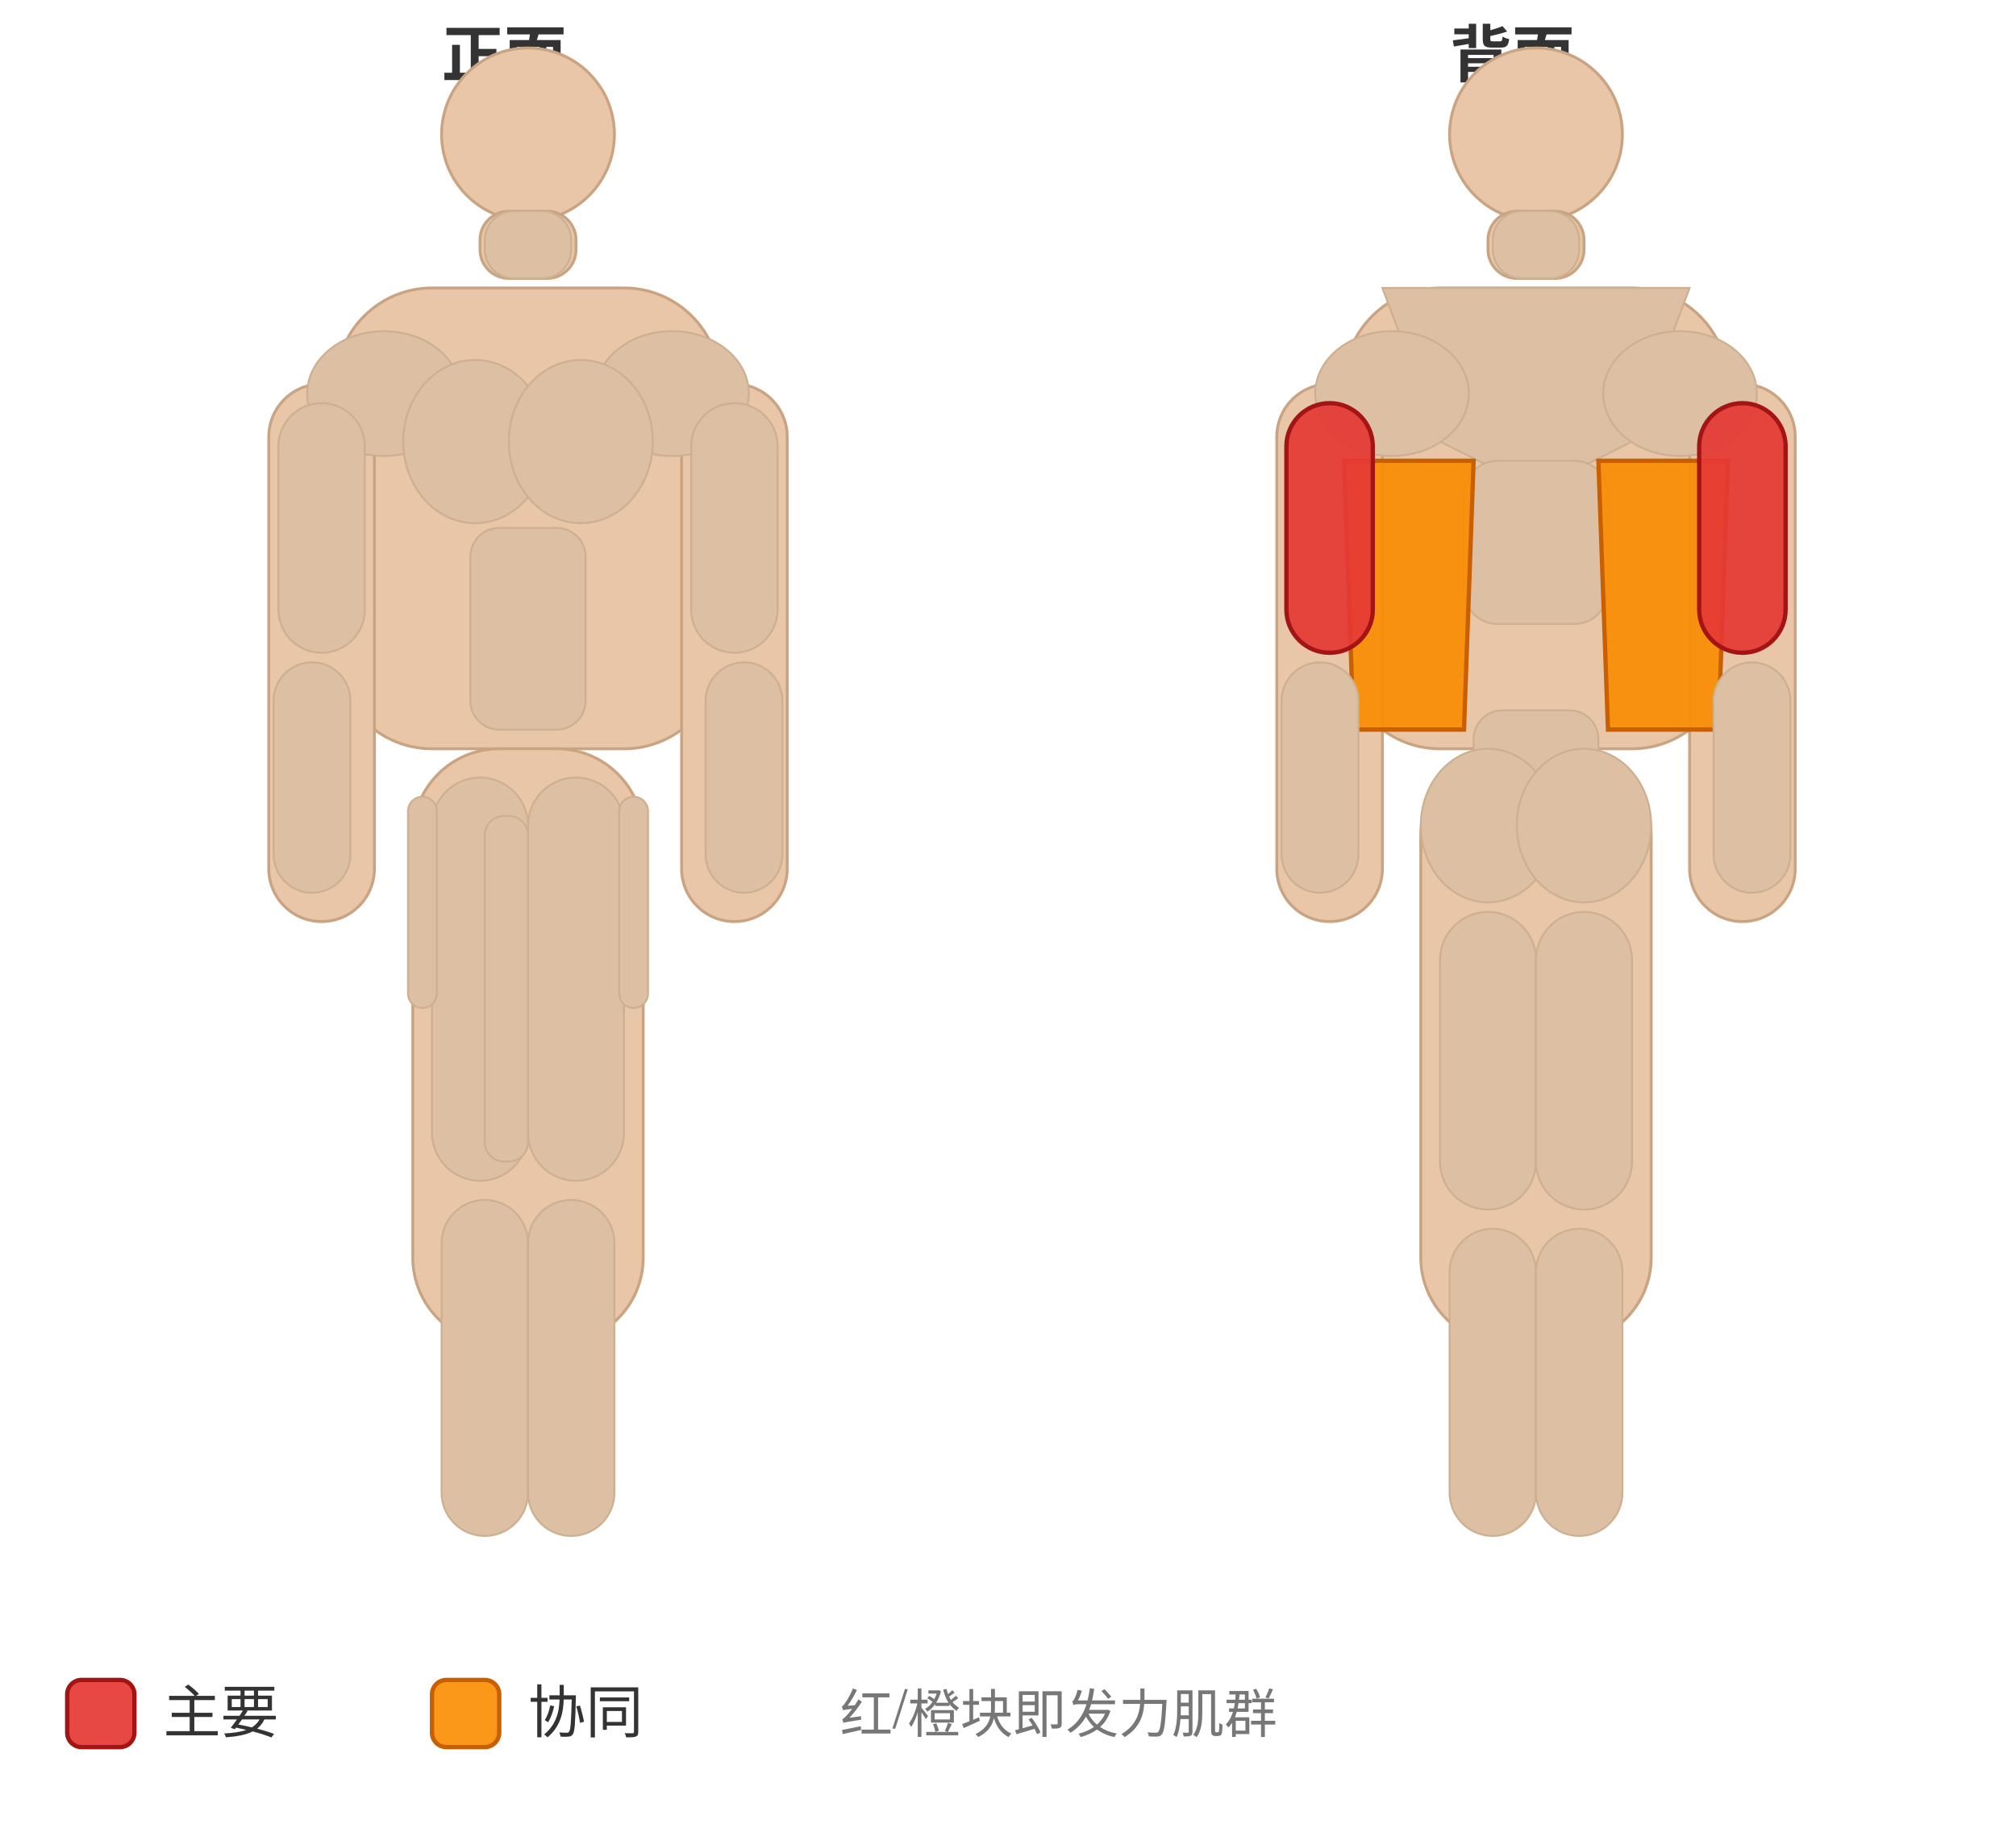
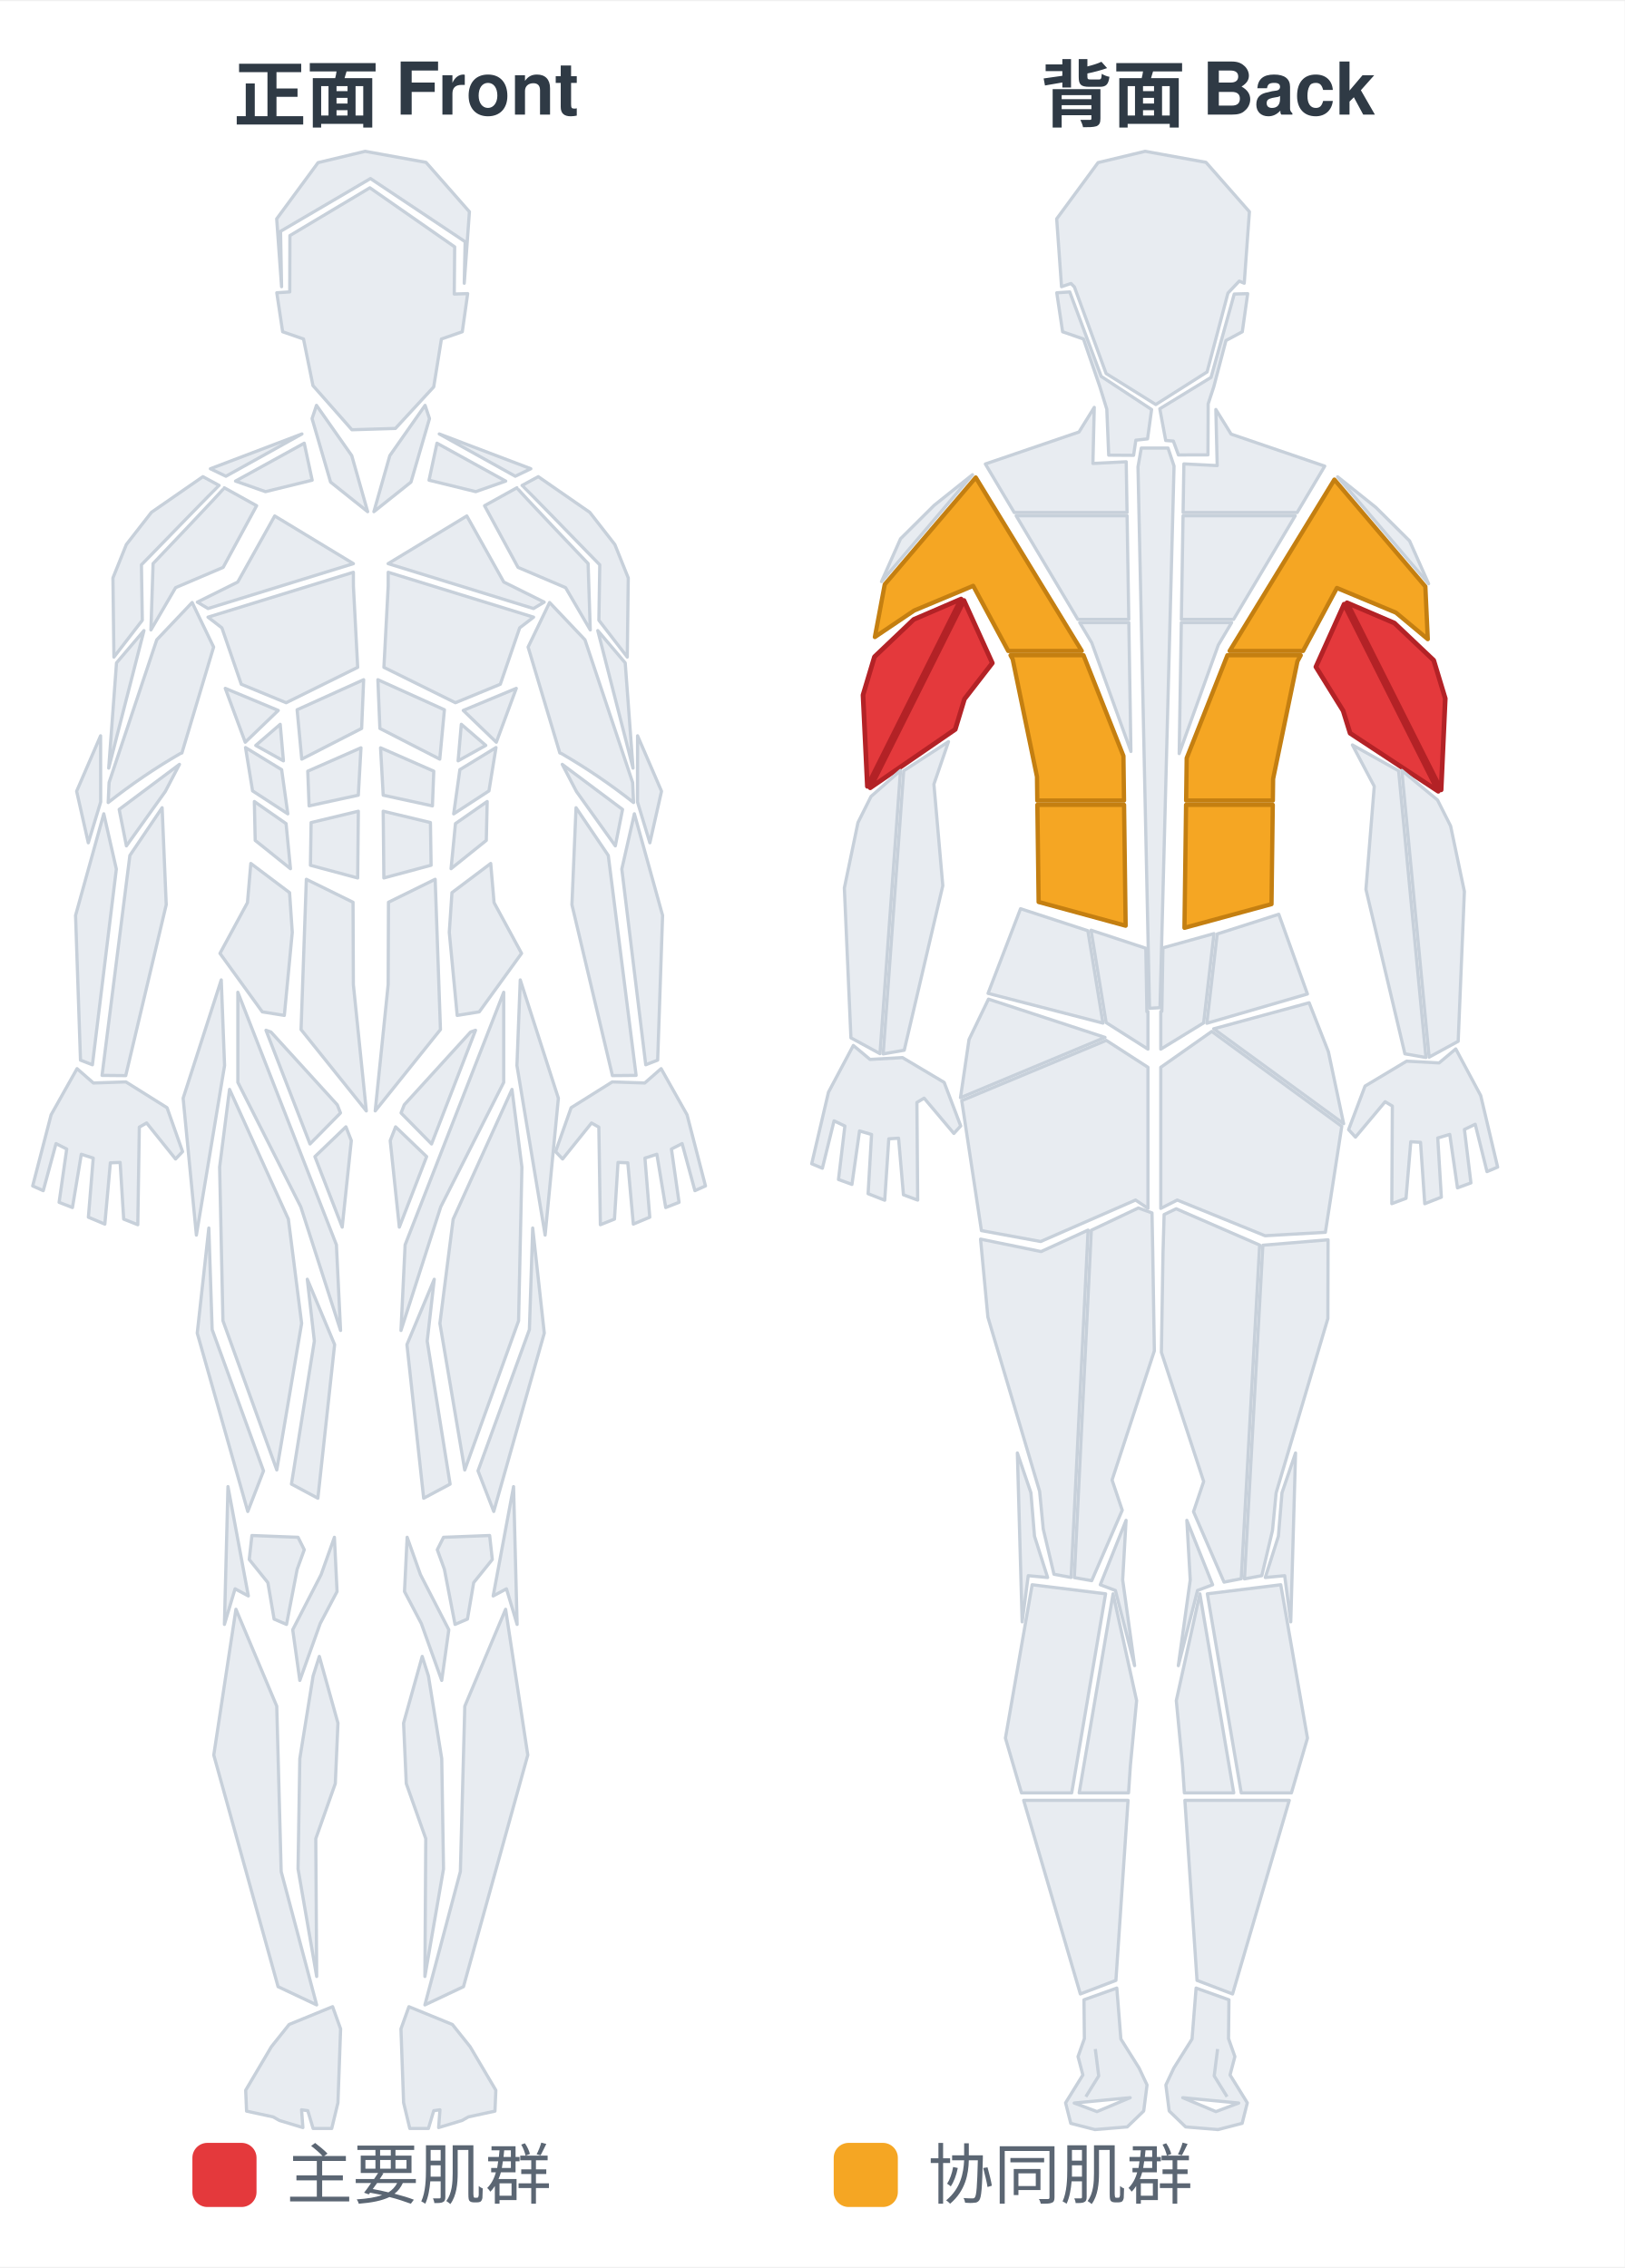
- <svg xmlns="http://www.w3.org/2000/svg" viewBox="0 0 420 380" width="420" height="380" font-family="-apple-system,Segoe UI,Helvetica,Arial,sans-serif">
-   <rect width="420" height="380" fill="#ffffff" />
-   <text x="105" y="16" font-size="13" font-weight="700" text-anchor="middle" fill="#333">正面</text>
-   <text x="315" y="16" font-size="13" font-weight="700" text-anchor="middle" fill="#333">背面</text>
-   <g transform="translate(10,0)">
-     <circle fill="#e9c6a8" stroke="#caa482" stroke-width="0.6" cx="100" cy="28" r="18" />
-     <rect fill="#e9c6a8" stroke="#caa482" stroke-width="0.6" x="90" y="44" width="20" height="14" rx="6" />
-     <rect fill="#e9c6a8" stroke="#caa482" stroke-width="0.6" x="60" y="60" width="80" height="96" rx="20" />
-     <rect fill="#e9c6a8" stroke="#caa482" stroke-width="0.6" x="46" y="80" width="22" height="112" rx="11" />
-     <rect fill="#e9c6a8" stroke="#caa482" stroke-width="0.6" x="132" y="80" width="22" height="112" rx="11" />
-     <rect fill="#e9c6a8" stroke="#caa482" stroke-width="0.6" x="76" y="156" width="48" height="124" rx="18" />
-     <rect fill="#ddc0a4" stroke="#cdb090" stroke-width="0.4" x="91" y="44" width="18" height="14" rx="6" />
-     <ellipse fill="#ddc0a4" stroke="#cdb090" stroke-width="0.4" cx="70" cy="82" rx="16" ry="13" />
-     <ellipse fill="#ddc0a4" stroke="#cdb090" stroke-width="0.4" cx="130" cy="82" rx="16" ry="13" />
-     <ellipse fill="#ddc0a4" stroke="#cdb090" stroke-width="0.4" cx="89" cy="92" rx="15" ry="17" />
-     <ellipse fill="#ddc0a4" stroke="#cdb090" stroke-width="0.4" cx="111" cy="92" rx="15" ry="17" />
-     <rect fill="#ddc0a4" stroke="#cdb090" stroke-width="0.4" x="48" y="84" width="18" height="52" rx="9" />
-     <rect fill="#ddc0a4" stroke="#cdb090" stroke-width="0.4" x="134" y="84" width="18" height="52" rx="9" />
-     <rect fill="#ddc0a4" stroke="#cdb090" stroke-width="0.4" x="47" y="138" width="16" height="48" rx="8" />
-     <rect fill="#ddc0a4" stroke="#cdb090" stroke-width="0.4" x="137" y="138" width="16" height="48" rx="8" />
-     <rect fill="#ddc0a4" stroke="#cdb090" stroke-width="0.4" x="88" y="110" width="24" height="42" rx="6" />
-     <rect fill="#ddc0a4" stroke="#cdb090" stroke-width="0.4" x="80" y="162" width="20" height="84" rx="10" />
-     <rect fill="#ddc0a4" stroke="#cdb090" stroke-width="0.4" x="100" y="162" width="20" height="84" rx="10" />
-     <rect fill="#ddc0a4" stroke="#cdb090" stroke-width="0.4" x="91" y="170" width="9" height="72" rx="4" />
-     <rect fill="#ddc0a4" stroke="#cdb090" stroke-width="0.4" x="75" y="166" width="6" height="44" rx="3" />
-     <rect fill="#ddc0a4" stroke="#cdb090" stroke-width="0.4" x="119" y="166" width="6" height="44" rx="3" />
-     <rect fill="#ddc0a4" stroke="#cdb090" stroke-width="0.4" x="82" y="250" width="18" height="70" rx="9" />
-     <rect fill="#ddc0a4" stroke="#cdb090" stroke-width="0.4" x="100" y="250" width="18" height="70" rx="9" />
+ <svg xmlns="http://www.w3.org/2000/svg" viewBox="0 0 76 106" width="260" height="363" role="img" font-family="-apple-system,BlinkMacSystemFont,Segoe UI,Helvetica,Arial,sans-serif">
+   <rect width="76" height="106" fill="#ffffff" />
+   <text x="19" y="5.6" font-size="3.4" font-weight="600" text-anchor="middle" fill="#2f3a45">正面 Front</text>
+   <text x="56.5" y="5.6" font-size="3.4" font-weight="600" text-anchor="middle" fill="#2f3a45">背面 Back</text>
+   <g transform="translate(1.5,7)">
+     <path d="m 11.672,6.359 -0.048,-2.591 4.206,-2.468 4.428,2.954 -0.041,1.944 0.242,-3.345 -2.031,-2.311 -2.845,-0.516 -2.204,0.529 -1.936,2.631 z" fill="#e8ecf1" stroke="#c7d0da" stroke-width="0.15" stroke-linejoin="round" />
+     <path d="m 19.749,6.703 0.02,-2.207 -3.967,-2.764 -3.741,2.236 -0.006,2.635 -0.607,0.04 0.274,1.824 0.976,0.339 0.442,2.18 1.822,2.066 2.035,-0.061 1.792,-1.944 0.36,-2.241 0.976,-0.339 0.252,-1.784 z" fill="#e8ecf1" stroke="#c7d0da" stroke-width="0.15" stroke-linejoin="round" />
+     <path d="m 13.305,11.911 1.65,2.352 0.744,2.622 -1.735,-1.384 -0.866,-2.971 z" fill="#e8ecf1" stroke="#c7d0da" stroke-width="0.15" stroke-linejoin="round" />
+     <path d="m 18.385,11.911 -1.65,2.352 -0.745,2.622 1.735,-1.384 0.866,-2.971 z" fill="#e8ecf1" stroke="#c7d0da" stroke-width="0.15" stroke-linejoin="round" />
+     <path d="m 19.048,13.248 3.557,1.979 0.727,-0.351 z m -0.107,0.433 -0.371,1.731 2.185,0.536 1.401,-0.494 z" fill="#e8ecf1" stroke="#c7d0da" stroke-width="0.15" stroke-linejoin="round" />
+     <path d="m 22.922,15.657 0.758,-0.41 2.408,1.668 1.174,1.507 0.627,1.563 -0.046,3.702 -1.328,-1.722 0.041,-2.594 -0.488,-0.5 c 0,0 -3.098,-3.191 -3.144,-3.214 z m -0.241,0.109 c -0.001,0.052 3.33,3.547 3.33,3.547 l 0.101,3.104 -1.154,-1.978 -2.225,-0.948 -1.566,-2.885 z" fill="#e8ecf1" stroke="#c7d0da" stroke-width="0.15" stroke-linejoin="round" />
+     <path d="m 12.625,13.248 -3.557,1.979 -0.727,-0.351 z m 0.107,0.433 0.371,1.731 -2.185,0.536 -1.401,-0.494 z" fill="#e8ecf1" stroke="#c7d0da" stroke-width="0.15" stroke-linejoin="round" />
+     <path d="m 8.75,15.657 -0.758,-0.41 -2.408,1.668 -1.174,1.507 -0.627,1.563 0.046,3.702 1.328,-1.722 -0.041,-2.594 0.488,-0.5 c 0,0 3.098,-3.191 3.144,-3.214 z m 0.241,0.109 c 0.002,0.052 -3.33,3.547 -3.33,3.547 l -0.101,3.104 1.154,-1.978 2.225,-0.948 1.566,-2.885 z" fill="#e8ecf1" stroke="#c7d0da" stroke-width="0.15" stroke-linejoin="round" />
+     <path d="m 27.622,30.815 -0.338,1.705 -1.819,-2.544 -0.663,-1.269 z m -2.853,-2.61 c -0.026,-0.014 -0.054,-0.025 -0.082,-0.032 l -1.483,-4.955 1.005,-2.084 1.655,1.745 2.23,6.677 0.042,0.937 c -1.065,-0.842 -2.19,-1.607 -3.364,-2.288 z m 1.694,-5.757 1.649,6.434 -0.365,-4.923 z" fill="#e8ecf1" stroke="#c7d0da" stroke-width="0.15" stroke-linejoin="round" />
+     <path d="m 26.955,32.969 1.301,10.289 -1.108,0.01 -1.894,-7.996 0.192,-4.537 z m 1.22,-1.95 -0.587,2.586 1.119,9.156 0.558,-0.217 0.23,-6.77 z" fill="#e8ecf1" stroke="#c7d0da" stroke-width="0.15" stroke-linejoin="round" />
+     <path d="m 4.075,30.815 0.338,1.705 1.819,-2.544 0.663,-1.269 z m 2.853,-2.61 c 0.026,-0.014 0.054,-0.025 0.082,-0.032 l 1.483,-4.955 -1.005,-2.084 -1.655,1.745 -2.23,6.677 -0.042,0.937 c 1.065,-0.842 2.19,-1.607 3.364,-2.288 z m -1.694,-5.757 -1.649,6.434 0.365,-4.923 z" fill="#e8ecf1" stroke="#c7d0da" stroke-width="0.15" stroke-linejoin="round" />
+     <path d="m 4.575,32.969 -1.301,10.289 1.108,0.01 1.894,-7.996 -0.192,-4.537 z m -1.22,-1.95 0.587,2.586 -1.119,9.156 -0.558,-0.217 -0.23,-6.77 z" fill="#e8ecf1" stroke="#c7d0da" stroke-width="0.15" stroke-linejoin="round" />
+     <path d="m 20.337,17.085 1.729,3.091 1.890,0.94 -0.5,0.3 -6.8, -2.1 z" fill="#e8ecf1" stroke="#c7d0da" stroke-width="0.15" stroke-linejoin="round" />
+     <path d="m 16.66,19.72 6.8,2.1 -0.65,0.5 -0.906,2.638 -2.1,0.865 -3.345,-1.655 0.2,-3.8 z" fill="#e8ecf1" stroke="#c7d0da" stroke-width="0.15" stroke-linejoin="round" />
+     <path d="m 11.351,17.085 -1.729,3.091 -1.890,0.94 0.5,0.3 6.8,-2.1 z" fill="#e8ecf1" stroke="#c7d0da" stroke-width="0.15" stroke-linejoin="round" />
+     <path d="m 15.03,19.72 -6.8,2.1 0.65,0.5 0.906,2.638 2.1,0.865 3.346,-1.655 -0.2,-3.8 z" fill="#e8ecf1" stroke="#c7d0da" stroke-width="0.15" stroke-linejoin="round" />
+     <path d="m 19.642,34.708 1.813,-1.365 0.157,1.833 1.286,2.373 -1.98,2.737 -1.031,0.166 -0.37,-3.888 z" fill="#e8ecf1" stroke="#c7d0da" stroke-width="0.15" stroke-linejoin="round" />
+     <path d="M 19.289,26.152 l -3.112 -1.406 0.094 2.28 2.801 1.436 z M 21.224,27.820 l -1.294 0.721 0.15 -1.709 z M 20.171,26.183 l 2.48 -1.032 -0.934 2.521 z M 21.702,27.921 l -1.69 1.034 -0.289 2.068 1.65 -1.075 z" fill="#e8ecf1" stroke="#c7d0da" stroke-width="0.15" stroke-linejoin="round" />
+     <path d="M 18.791,29.025 l -0.062 1.624 -2.303 -0.5 -0.124 -2.217 z M 18.635,31.429 l 0.031 1.998 -2.21 0.594 -0.031 -3.123 z M 21.290,30.444 l -1.484 1.034 -0.206 2.109 1.649 -1.324 z" fill="#e8ecf1" stroke="#c7d0da" stroke-width="0.15" stroke-linejoin="round" />
+     <path d="m 12.046,34.708 -1.813,-1.365 -0.157,1.833 -1.286,2.374 1.98,2.736 1.031,0.166 0.371,-3.887 z" fill="#e8ecf1" stroke="#c7d0da" stroke-width="0.15" stroke-linejoin="round" />
+     <path d="m 15.636,44.92 -0.606,-5.912 -0.015,-3.849 -2.185,-1.075 -0.247,7.03 z" fill="#e8ecf1" stroke="#c7d0da" stroke-width="0.15" stroke-linejoin="round" />
+     <path d="m 16.052,44.919 0.606,-5.912 0.015,-3.849 2.184,-1.075 0.247,7.03 z" fill="#e8ecf1" stroke="#c7d0da" stroke-width="0.15" stroke-linejoin="round" />
+     <path d="m 12.399,26.152 3.112,-1.406 -0.094,2.28 -2.801,1.436 z m -1.935,1.669 1.294,0.721 -0.15,-1.709 z m 1.053,-1.637 -2.479,-1.033 0.934,2.521 z m -1.532,1.737 1.69,1.034 0.289,2.067 -1.649,-1.075 z" fill="#e8ecf1" stroke="#c7d0da" stroke-width="0.15" stroke-linejoin="round" />
+     <path d="M 12.897,29.025 l 0.062 1.624 2.303 -0.5 0.124 -2.217 z M 13.053,31.430 l -0.031 1.998 2.21 0.594 0.031 -3.123 z M 10.398,30.445 l 1.484 1.034 0.206 2.109 -1.65 -1.324 z" fill="#e8ecf1" stroke="#c7d0da" stroke-width="0.15" stroke-linejoin="round" />
+     <path d="m 14.404,45.04 0.022,-0.028 -0.149,-0.379 -3.102,-3.404 -0.233,-0.083 2.059,5.32 z m -1.173,2.018 1.277,3.299 0.426,-4.049 -0.252,-0.643 z" fill="#e8ecf1" stroke="#c7d0da" stroke-width="0.15" stroke-linejoin="round" />
+     <path d="m 17.284,45.04 -0.022,-0.028 0.149,-0.379 3.102,-3.404 0.232,-0.083 -2.058,5.32 z m 1.173,2.018 -1.277,3.299 -0.426,-4.048 0.252,-0.643 z" fill="#e8ecf1" stroke="#c7d0da" stroke-width="0.15" stroke-linejoin="round" />
+     <path d="m 23.419,50.399 -0.155,4.751 -2.403,6.609 0.736,1.9 2.364,-8.344 z m -0.582,-11.608 -0.155,4.007 1.318,7.932 0.62,-6.403 z m -0.387,5.123 -2.752,6.073 -0.62,4.874 1.162,6.858 2.519,-6.981 0.155,-7.188 z" fill="#e8ecf1" stroke="#c7d0da" stroke-width="0.15" stroke-linejoin="round" />
+     <path d="m 22.063,39.37 v 4.214 l -2.946,5.825 -1.86,5.783 0.194,-4.007 z m -3.249,13.426 -0.065,0.155 -1.213,2.902 0.783,7.188 1.236,-0.661 -1.071,-6.693 z" fill="#e8ecf1" stroke="#c7d0da" stroke-width="0.15" stroke-linejoin="round" />
+     <path d="m 17.256,87.868 0.124,3.452 0.29,1.206 h 0.871 l 0.249,-0.832 0.291,-0.042 -0.062,0.832 1.099,-0.333 0.291,-0.166 1.244,-0.27 0.042,-0.977 -1.203,-2.037 -0.83,-1.04 -2.033,-0.832 z" fill="#e8ecf1" stroke="#c7d0da" stroke-width="0.15" stroke-linejoin="round" />
+     <path d="m 18.251,70.441 0.291,0.915 0.622,3.868 0.083,5.157 -0.871,5.033 0.041,-6.447 -0.912,-2.578 -0.126,-2.828 z m 1.992,2.329 -0.208,7.736 -1.659,6.239 1.805,-0.853 3.008,-10.836 -1.037,-6.821 z" fill="#e8ecf1" stroke="#c7d0da" stroke-width="0.15" stroke-linejoin="round" />
+     <path d="m 21.405,64.784 0.124,1.123 -0.871,1.082 -0.291,1.706 -0.581,0.249 -0.498,-2.579 -0.332,-0.915 0.291,-0.582 z m -3.859,0.083 0.622,1.747 1.327,2.579 -0.332,2.371 -0.954,-2.662 -0.787,-1.497 z m 4.978,-2.37 -0.954,5.116 0.622,-0.333 0.498,1.664 z" fill="#e8ecf1" stroke="#c7d0da" stroke-width="0.15" stroke-linejoin="round" />
+     <path d="m 8.269,50.399 0.155,4.751 2.403,6.61 -0.736,1.9 -2.364,-8.344 z m 0.581,-11.608 0.155,4.007 -1.318,7.932 -0.62,-6.403 z m 0.388,5.122 2.752,6.072 0.62,4.874 -1.162,6.858 -2.519,-6.982 -0.155,-7.188 z" fill="#e8ecf1" stroke="#c7d0da" stroke-width="0.15" stroke-linejoin="round" />
+     <path d="m 9.626,39.369 v 4.214 l 2.945,5.825 1.86,5.783 -0.194,-4.007 z m 3.249,13.426 0.065,0.155 1.213,2.902 -0.783,7.188 -1.236,-0.661 1.071,-6.693 z" fill="#e8ecf1" stroke="#c7d0da" stroke-width="0.15" stroke-linejoin="round" />
+     <path d="m 14.433,87.868 -0.124,3.452 -0.291,1.206 h -0.871 l -0.249,-0.832 -0.291,-0.042 0.062,0.832 -1.099,-0.333 -0.291,-0.166 -1.245,-0.27 -0.041,-0.977 1.203,-2.038 0.83,-1.04 2.033,-0.832 z" fill="#e8ecf1" stroke="#c7d0da" stroke-width="0.15" stroke-linejoin="round" />
+     <path d="m 13.438,70.441 -0.291,0.915 -0.622,3.868 -0.083,5.157 0.872,5.033 -0.042,-6.447 0.913,-2.578 0.124,-2.828 z m -1.992,2.329 0.207,7.736 1.66,6.239 -1.805,-0.853 -3.008,-10.836 1.037,-6.821 z" fill="#e8ecf1" stroke="#c7d0da" stroke-width="0.15" stroke-linejoin="round" />
+     <path d="m 10.284,64.784 -0.124,1.123 0.871,1.082 0.291,1.706 0.581,0.249 0.498,-2.579 0.332,-0.915 -0.291,-0.582 z m 3.859,0.083 -0.622,1.747 -1.328,2.579 0.332,2.371 0.954,-2.662 0.788,-1.496 z m -4.979,-2.371 0.954,5.116 -0.622,-0.333 -0.498,1.664 z" fill="#e8ecf1" stroke="#c7d0da" stroke-width="0.15" stroke-linejoin="round" />
+     <path d="m 3.205,27.37 0.005,3.094 -0.58,1.912 -0.545,-2.412 z" fill="#e8ecf1" stroke="#c7d0da" stroke-width="0.15" stroke-linejoin="round" />
+     <path d="m 4.39,43.563 -1.52,0.051 -0.766,-0.671 -1.213,2.158 -0.862,3.329 0.494,0.221 0.598,-2.202 0.5,0.254 -0.356,2.494 0.624,0.243 0.414,-2.492 0.558,0.179 -0.226,2.766 0.769,0.323 0.258,-2.868 0.458,-0.018 0.166,2.652 0.66,0.263 0.071,-4.566 0.342,-0.194 1.353,1.684 0.328,-0.344 -0.726,-2.055 z" fill="#e8ecf1" stroke="#c7d0da" stroke-width="0.15" stroke-linejoin="round" />
+     <path d="m 28.325,27.37 -0.005,3.094 0.58,1.912 0.545,-2.412 z" fill="#e8ecf1" stroke="#c7d0da" stroke-width="0.15" stroke-linejoin="round" />
+     <path d="m 27.14,43.563 1.52,0.051 0.766,-0.671 1.213,2.158 0.862,3.329 -0.494,0.221 -0.598,-2.202 -0.5,0.254 0.356,2.494 -0.624,0.243 -0.414,-2.492 -0.558,0.179 0.226,2.766 -0.769,0.323 -0.258,-2.868 -0.458,-0.018 -0.166,2.652 -0.66,0.263 -0.071,-4.566 -0.342,-0.194 -1.353,1.684 -0.328,-0.344 0.726,-2.055 z" fill="#e8ecf1" stroke="#c7d0da" stroke-width="0.15" stroke-linejoin="round" />
+     <path d="m 48.157,6.359 0.442,-0.15 0.161,0.164 1.482,4.048 2.324,1.451 2.4,-1.524 0.976,-3.69 0.528,-0.559 0.234,0.098 0.242,-3.345 -2.031,-2.311 -2.845,-0.516 -2.204,0.529 -1.936,2.631 z" fill="#e8ecf1" stroke="#c7d0da" stroke-width="0.15" stroke-linejoin="round" />
+     <path d="m 52.37,12.105 -2.358,-1.55 -1.471,-3.951 -0.607,0.04 0.274,1.824 0.976,0.339 0.761,2.216 0.33,1.068 0.089,2.149 1.164,0.008 0.106,-0.708 0.547,-0.061 z m 1.018,1.476 0.238,0.65 1.381,-0.004 0.01,-2.388 0.26,-0.791 0.572,-2.17 0.764,-0.41 0.252,-1.784 -0.629,0.019 -1.085,3.9 -2.397,1.467 0.277,1.485 z" fill="#e8ecf1" stroke="#c7d0da" stroke-width="0.15" stroke-linejoin="round" />
+     <path d="M 49.625,14.629 L 49.688,12.005 L 48.974,13.157 L 44.594,14.654 L 45.945,16.925 L 51.222,16.925 L 51.183,14.550 Z" fill="#e8ecf1" stroke="#c7d0da" stroke-width="0.15" stroke-linejoin="round" />
+     <path d="M 46.034,17.075 L 48.920,21.925 L 51.303,21.925 L 51.224,17.075 Z" fill="#e8ecf1" stroke="#c7d0da" stroke-width="0.15" stroke-linejoin="round" />
+     <path d="M 49.009,22.075 L 49.572,23.022 L 51.403,28.104 L 51.305,22.075 Z" fill="#e8ecf1" stroke="#c7d0da" stroke-width="0.15" stroke-linejoin="round" />
+     <path d="M 55.439,14.729 L 55.376,12.104 L 56.090,13.256 L 60.470,14.754 L 59.179,16.925 L 53.844,16.925 L 53.881,14.649 Z" fill="#e8ecf1" stroke="#c7d0da" stroke-width="0.15" stroke-linejoin="round" />
+     <path d="M 59.089,17.075 L 56.204,21.925 L 53.763,21.925 L 53.842,17.075 Z" fill="#e8ecf1" stroke="#c7d0da" stroke-width="0.15" stroke-linejoin="round" />
+     <path d="M 56.114,22.075 L 55.492,23.121 L 53.661,28.203 L 53.761,22.075 Z" fill="#e8ecf1" stroke="#c7d0da" stroke-width="0.15" stroke-linejoin="round" />
+     <path d="M 44.144,15.285 L 39.888,20.286 L 39.426,22.749 L 41.263,21.510 L 44.025,20.355 L 45.663,23.400 L 49.103,23.400 Z" fill="#f5a623" stroke="#c47f11" stroke-width="0.2" stroke-linejoin="round" />
+     <path d="M 42.201,16.586 L 40.626,18.152 L 39.736,20.156 L 43.992,15.155 Z" fill="#e8ecf1" stroke="#c7d0da" stroke-width="0.15" stroke-linejoin="round" />
+     <path d="M 45.771,23.600 L 45.872,23.789 L 47.009,29.286 L 47.023,30.400 L 51.080,30.400 L 51.053,28.314 L 49.185,23.600 Z" fill="#f5a623" stroke="#c47f11" stroke-width="0.2" stroke-linejoin="round" />
+     <path d="M 47.026,30.600 L 47.086,35.145 L 51.156,36.255 L 51.082,30.600 Z" fill="#f5a623" stroke="#c47f11" stroke-width="0.2" stroke-linejoin="round" />
+     <path d="M 62.863,16.686 L 64.438,18.251 L 65.328,20.255 L 61.073,15.254 Z" fill="#e8ecf1" stroke="#c7d0da" stroke-width="0.15" stroke-linejoin="round" />
+     <path d="M 60.921,15.384 L 65.176,20.385 L 65.290,22.849 L 63.801,21.609 L 61.039,20.454 L 59.455,23.400 L 56.022,23.400 Z" fill="#f5a623" stroke="#c47f11" stroke-width="0.2" stroke-linejoin="round" />
+     <path d="M 59.347,23.600 L 59.192,23.888 L 58.055,29.385 L 58.042,30.400 L 53.986,30.400 L 54.012,28.413 L 55.918,23.600 Z" fill="#f5a623" stroke="#c47f11" stroke-width="0.2" stroke-linejoin="round" />
+     <path d="M 58.039,30.600 L 57.979,35.245 L 53.908,36.354 L 53.983,30.600 Z" fill="#f5a623" stroke="#c47f11" stroke-width="0.2" stroke-linejoin="round" />
+     <path d="M 43.593,21.039 L 44.920,23.967 L 43.615,25.653 L 43.186,27.069 L 39.209,29.802 Z" fill="#e4393c" stroke="#b32226" stroke-width="0.22" stroke-linejoin="round" />
+     <path d="M 43.459,20.972 L 39.075,29.735 L 38.871,25.461 L 39.407,23.674 L 41.242,21.927 Z" fill="#e4393c" stroke="#b32226" stroke-width="0.22" stroke-linejoin="round" />
+     <path d="M 40.717,42.425 l -1.518,0.086 -0.782,-0.653 -1.162,2.186 -0.784,3.348 0.499,0.209 0.546,-2.216 0.506,0.242 -0.298,2.502 0.629,0.229 0.355,-2.501 0.562,0.165 -0.161,2.771 0.777,0.305 0.191,-2.873 0.457,-0.029 0.228,2.648 0.666,0.248 -0.036,-4.567 0.337,-0.202 1.392,1.651 0.32,-0.351 -0.774,-2.037 z" fill="#e8ecf1" stroke="#c7d0da" stroke-width="0.15" stroke-linejoin="round" />
+     <path d="M 40.775,29.006 L 42.870,27.644 L 42.187,29.635 L 42.603,34.383 L 40.799,42.081 L 39.814,42.253 Z" fill="#e8ecf1" stroke="#c7d0da" stroke-width="0.15" stroke-linejoin="round" />
+     <path d="M 39.665,42.242 L 38.305,41.501 L 37.998,34.491 L 38.635,31.429 L 39.245,30.209 L 40.625,28.994 Z" fill="#e8ecf1" stroke="#c7d0da" stroke-width="0.15" stroke-linejoin="round" />
+     <path d="M 61.376,21.213 L 60.056,24.145 L 61.330,26.199 L 61.657,27.251 L 65.780,29.966 Z" fill="#e4393c" stroke="#b32226" stroke-width="0.22" stroke-linejoin="round" />
+     <path d="M 61.510,21.146 L 65.914,29.899 L 66.108,25.624 L 65.568,23.839 L 63.729,22.096 Z" fill="#e4393c" stroke="#b32226" stroke-width="0.22" stroke-linejoin="round" />
+     <path d="M 64.301,42.592 l 1.518,0.083 0.78,-0.655 1.167,2.183 0.792,3.346 -0.498,0.211 -0.551,-2.215 -0.505,0.243 0.304,2.501 -0.629,0.23 -0.361,-2.5 -0.562,0.167 0.168,2.77 -0.776,0.306 -0.197,-2.872 -0.457,-0.028 -0.222,2.648 -0.665,0.249 0.025,-4.567 -0.337,-0.201 -1.388,1.655 -0.321,-0.35 0.77,-2.039 z" fill="#e8ecf1" stroke="#c7d0da" stroke-width="0.15" stroke-linejoin="round" />
+     <path d="M 65.204,42.420 L 63.925,29.007 L 61.764,27.798 L 62.786,29.733 L 62.397,34.555 L 64.219,42.248 Z" fill="#e8ecf1" stroke="#c7d0da" stroke-width="0.15" stroke-linejoin="round" />
+     <path d="M 64.075,28.993 L 65.353,42.405 L 66.712,41.663 L 67.002,34.653 L 66.358,31.591 L 65.745,30.373 Z" fill="#e8ecf1" stroke="#c7d0da" stroke-width="0.15" stroke-linejoin="round" />
+     <path d="m 51.734,14.789 0.539,25.331 0.49,-0.03 0.657,-25.339 -0.281,-0.842 -1.251,-4.9e-4 z" fill="#e8ecf1" stroke="#c7d0da" stroke-width="0.15" stroke-linejoin="round" />
+     <path d="M 52.100,37.310 L 49.537,36.465 L 50.244,40.788 L 52.200,42.030 L 52.200,40.270 L 52.150,40.280 Z" fill="#e8ecf1" stroke="#c7d0da" stroke-width="0.15" stroke-linejoin="round" />
+     <path d="M 49.389,36.490 L 46.240,35.460 L 44.720,39.420 L 50.096,40.812 Z" fill="#e8ecf1" stroke="#c7d0da" stroke-width="0.15" stroke-linejoin="round" />
+     <path d="M 52.800,42.030 L 52.800,40.270 L 52.850,40.260 L 52.900,37.290 L 55.289,36.625 L 54.805,40.801 Z" fill="#e8ecf1" stroke="#c7d0da" stroke-width="0.15" stroke-linejoin="round" />
+     <path d="M 55.439,36.643 L 55.980,36.470 L 58.320,35.720 L 59.660,39.450 L 54.955,40.819 Z" fill="#e8ecf1" stroke="#c7d0da" stroke-width="0.15" stroke-linejoin="round" />
+     <path d="M 50.191,41.481 L 44.740,39.690 L 43.830,41.580 L 43.431,44.301 Z" fill="#e8ecf1" stroke="#c7d0da" stroke-width="0.15" stroke-linejoin="round" />
+     <path d="M 50.249,41.619 L 43.489,44.439 L 44.410,50.520 L 47.180,51.030 L 51.620,49.090 L 52.200,49.480 L 52.200,42.880 Z" fill="#e8ecf1" stroke="#c7d0da" stroke-width="0.15" stroke-linejoin="round" />
+     <path d="M 55.274,41.079 L 61.354,45.519 L 60.640,42.150 L 59.740,39.860 Z" fill="#e8ecf1" stroke="#c7d0da" stroke-width="0.15" stroke-linejoin="round" />
+     <path d="M 55.186,41.201 L 52.800,42.880 L 52.800,49.480 L 53.570,49.090 L 57.680,50.760 L 60.500,50.600 L 61.266,45.641 Z" fill="#e8ecf1" stroke="#c7d0da" stroke-width="0.15" stroke-linejoin="round" />
+     <path d="m 51.176,64.074 -1.206,3.015 0.707,0.266 0.898,3.518 -0.558,-4.012 z m -5.085,-3.15 0.634,1.861 0.168,2.033 0.613,1.931 -0.906,-0.085 -0.285,2.16 z" fill="#e8ecf1" stroke="#c7d0da" stroke-width="0.15" stroke-linejoin="round" />
+     <path d="m 54.019,64.074 1.206,3.015 -0.707,0.266 -0.898,3.518 0.558,-4.012 z m 5.085,-3.15 -0.634,1.861 -0.168,2.033 -0.613,1.931 0.906,-0.085 0.285,2.16 z" fill="#e8ecf1" stroke="#c7d0da" stroke-width="0.15" stroke-linejoin="round" />
+     <path d="M 50.568,67.512 L 51.669,72.509 L 51.379,75.532 L 51.292,76.825 L 48.983,76.825 Z" fill="#e8ecf1" stroke="#c7d0da" stroke-width="0.15" stroke-linejoin="round" />
+     <path d="M 50.218,67.512 L 48.633,76.825 L 46.283,76.825 L 45.533,74.263 L 46.783,67.088 Z" fill="#e8ecf1" stroke="#c7d0da" stroke-width="0.15" stroke-linejoin="round" />
+     <path d="M 46.386,77.175 L 51.269,77.175 L 50.701,85.598 L 49.037,86.233 Z" fill="#e8ecf1" stroke="#c7d0da" stroke-width="0.15" stroke-linejoin="round" />
+     <path d="M 54.628,67.512 L 53.526,72.509 L 53.816,75.532 L 53.903,76.825 L 56.213,76.825 Z" fill="#e8ecf1" stroke="#c7d0da" stroke-width="0.15" stroke-linejoin="round" />
+     <path d="M 54.978,67.512 L 56.563,76.825 L 58.912,76.825 L 59.662,74.263 L 58.412,67.088 Z" fill="#e8ecf1" stroke="#c7d0da" stroke-width="0.15" stroke-linejoin="round" />
+     <path d="M 53.927,77.175 L 58.810,77.175 L 56.158,86.233 L 54.495,85.598 Z" fill="#e8ecf1" stroke="#c7d0da" stroke-width="0.15" stroke-linejoin="round" />
+     <path d="M 50.933,88.341 l 0.852,1.358 0.372,0.792 -0.156,1.218 -0.77,0.744 -1.512,0.125 -1.13,-0.292 -0.242,-0.959 0.808,-1.304 -0.226,-0.86 0.297,-0.842 -0.019,-1.815 1.536,-0.548 z m -1.196,0.468 0.159,1.258 -0.602,0.974 m -0.544,0.295 1.065,0.401 1.553,-0.651 z" fill="#e8ecf1" stroke="#c7d0da" stroke-width="0.15" stroke-linejoin="round" />
+     <path d="M 49.550,50.504 L 51.751,49.461 L 52.389,49.692 L 52.424,51.499 L 52.499,56.145 L 50.521,62.188 L 50.997,63.602 L 49.569,66.897 L 48.755,66.754 Z" fill="#e8ecf1" stroke="#c7d0da" stroke-width="0.15" stroke-linejoin="round" />
+     <path d="M 49.400,50.496 L 48.605,66.746 L 47.803,66.596 L 47.302,64.480 L 47.133,62.723 L 44.712,54.565 L 44.369,50.918 L 47.200,51.500 Z" fill="#e8ecf1" stroke="#c7d0da" stroke-width="0.15" stroke-linejoin="round" />
+     <path d="M 54.262,88.341 l -0.852,1.358 -0.372,0.792 0.156,1.218 0.77,0.744 1.512,0.125 1.13,-0.292 0.242,-0.959 -0.808,-1.304 0.226,-0.86 -0.297,-0.842 0.019,-1.815 -1.536,-0.548 z m 1.196,0.468 -0.159,1.258 0.602,0.974 m 0.544,0.295 -1.065,0.401 -1.553,-0.651 z" fill="#e8ecf1" stroke="#c7d0da" stroke-width="0.15" stroke-linejoin="round" />
+     <path d="M 57.425,51.196 L 56.565,66.806 L 55.759,66.965 L 54.331,63.670 L 54.807,62.256 L 52.829,56.213 L 52.904,51.567 L 52.956,49.769 L 53.520,49.498 Z" fill="#e8ecf1" stroke="#c7d0da" stroke-width="0.15" stroke-linejoin="round" />
+     <path d="M 57.575,51.204 L 60.625,50.950 L 60.616,54.633 L 58.195,62.791 L 58.026,64.547 L 57.525,66.663 L 56.715,66.814 Z" fill="#e8ecf1" stroke="#c7d0da" stroke-width="0.15" stroke-linejoin="round" />
  </g>
-   <g transform="translate(220,0)">
-     <circle fill="#e9c6a8" stroke="#caa482" stroke-width="0.6" cx="100" cy="28" r="18" />
-     <rect fill="#e9c6a8" stroke="#caa482" stroke-width="0.6" x="90" y="44" width="20" height="14" rx="6" />
-     <rect fill="#e9c6a8" stroke="#caa482" stroke-width="0.6" x="60" y="60" width="80" height="96" rx="20" />
-     <rect fill="#e9c6a8" stroke="#caa482" stroke-width="0.6" x="46" y="80" width="22" height="112" rx="11" />
-     <rect fill="#e9c6a8" stroke="#caa482" stroke-width="0.6" x="132" y="80" width="22" height="112" rx="11" />
-     <rect fill="#e9c6a8" stroke="#caa482" stroke-width="0.6" x="76" y="156" width="48" height="124" rx="18" />
-     <rect fill="#ddc0a4" stroke="#cdb090" stroke-width="0.4" x="91" y="44" width="18" height="14" rx="6" />
-     <polygon fill="#ddc0a4" stroke="#cdb090" stroke-width="0.4" points="68,60 132,60 120,92 100,102 80,92" />
-     <ellipse fill="#ddc0a4" stroke="#cdb090" stroke-width="0.4" cx="70" cy="82" rx="16" ry="13" />
-     <ellipse fill="#ddc0a4" stroke="#cdb090" stroke-width="0.4" cx="130" cy="82" rx="16" ry="13" />
-     <rect fill="#ddc0a4" stroke="#cdb090" stroke-width="0.4" x="85" y="96" width="30" height="34" rx="7" />
-     <polygon fill="#fb8c00" fill-opacity="0.9" stroke="#c85f00" stroke-width="0.9" points="60,96 87,96 85,152 62,152" />
-     <polygon fill="#fb8c00" fill-opacity="0.9" stroke="#c85f00" stroke-width="0.9" points="113,96 140,96 138,152 115,152" />
-     <rect fill="#ddc0a4" stroke="#cdb090" stroke-width="0.4" x="87" y="148" width="26" height="18" rx="6" />
-     <rect fill="#e53935" fill-opacity="0.92" stroke="#a31515" stroke-width="0.9" x="48" y="84" width="18" height="52" rx="9" />
-     <rect fill="#e53935" fill-opacity="0.92" stroke="#a31515" stroke-width="0.9" x="134" y="84" width="18" height="52" rx="9" />
-     <rect fill="#ddc0a4" stroke="#cdb090" stroke-width="0.4" x="47" y="138" width="16" height="48" rx="8" />
-     <rect fill="#ddc0a4" stroke="#cdb090" stroke-width="0.4" x="137" y="138" width="16" height="48" rx="8" />
-     <ellipse fill="#ddc0a4" stroke="#cdb090" stroke-width="0.4" cx="90" cy="172" rx="14" ry="16" />
-     <ellipse fill="#ddc0a4" stroke="#cdb090" stroke-width="0.4" cx="110" cy="172" rx="14" ry="16" />
-     <rect fill="#ddc0a4" stroke="#cdb090" stroke-width="0.4" x="80" y="190" width="20" height="62" rx="10" />
-     <rect fill="#ddc0a4" stroke="#cdb090" stroke-width="0.4" x="100" y="190" width="20" height="62" rx="10" />
-     <rect fill="#ddc0a4" stroke="#cdb090" stroke-width="0.4" x="82" y="256" width="18" height="64" rx="9" />
-     <rect fill="#ddc0a4" stroke="#cdb090" stroke-width="0.4" x="100" y="256" width="18" height="64" rx="9" />
-   </g>
-   <rect x="14" y="350" width="14" height="14" rx="3" fill="#e53935" fill-opacity="0.92" stroke="#a31515" stroke-width="0.9" />
-   <text x="34" y="361" font-size="12" fill="#333">主要</text>
-   <rect x="90" y="350" width="14" height="14" rx="3" fill="#fb8c00" fill-opacity="0.9" stroke="#c85f00" stroke-width="0.9" />
-   <text x="110" y="361" font-size="12" fill="#333">协同</text>
-   <text x="175" y="361" font-size="11" fill="#777">红/橙块即发力肌群</text>
+   <rect x="9" y="100.2" width="3" height="3" rx="0.7" fill="#e4393c" />
+   <text x="13.4" y="102.8" font-size="3.1" fill="#5b6673">主要肌群</text>
+   <rect x="39" y="100.2" width="3" height="3" rx="0.7" fill="#f5a623" />
+   <text x="43.4" y="102.8" font-size="3.1" fill="#5b6673">协同肌群</text>
</svg>
